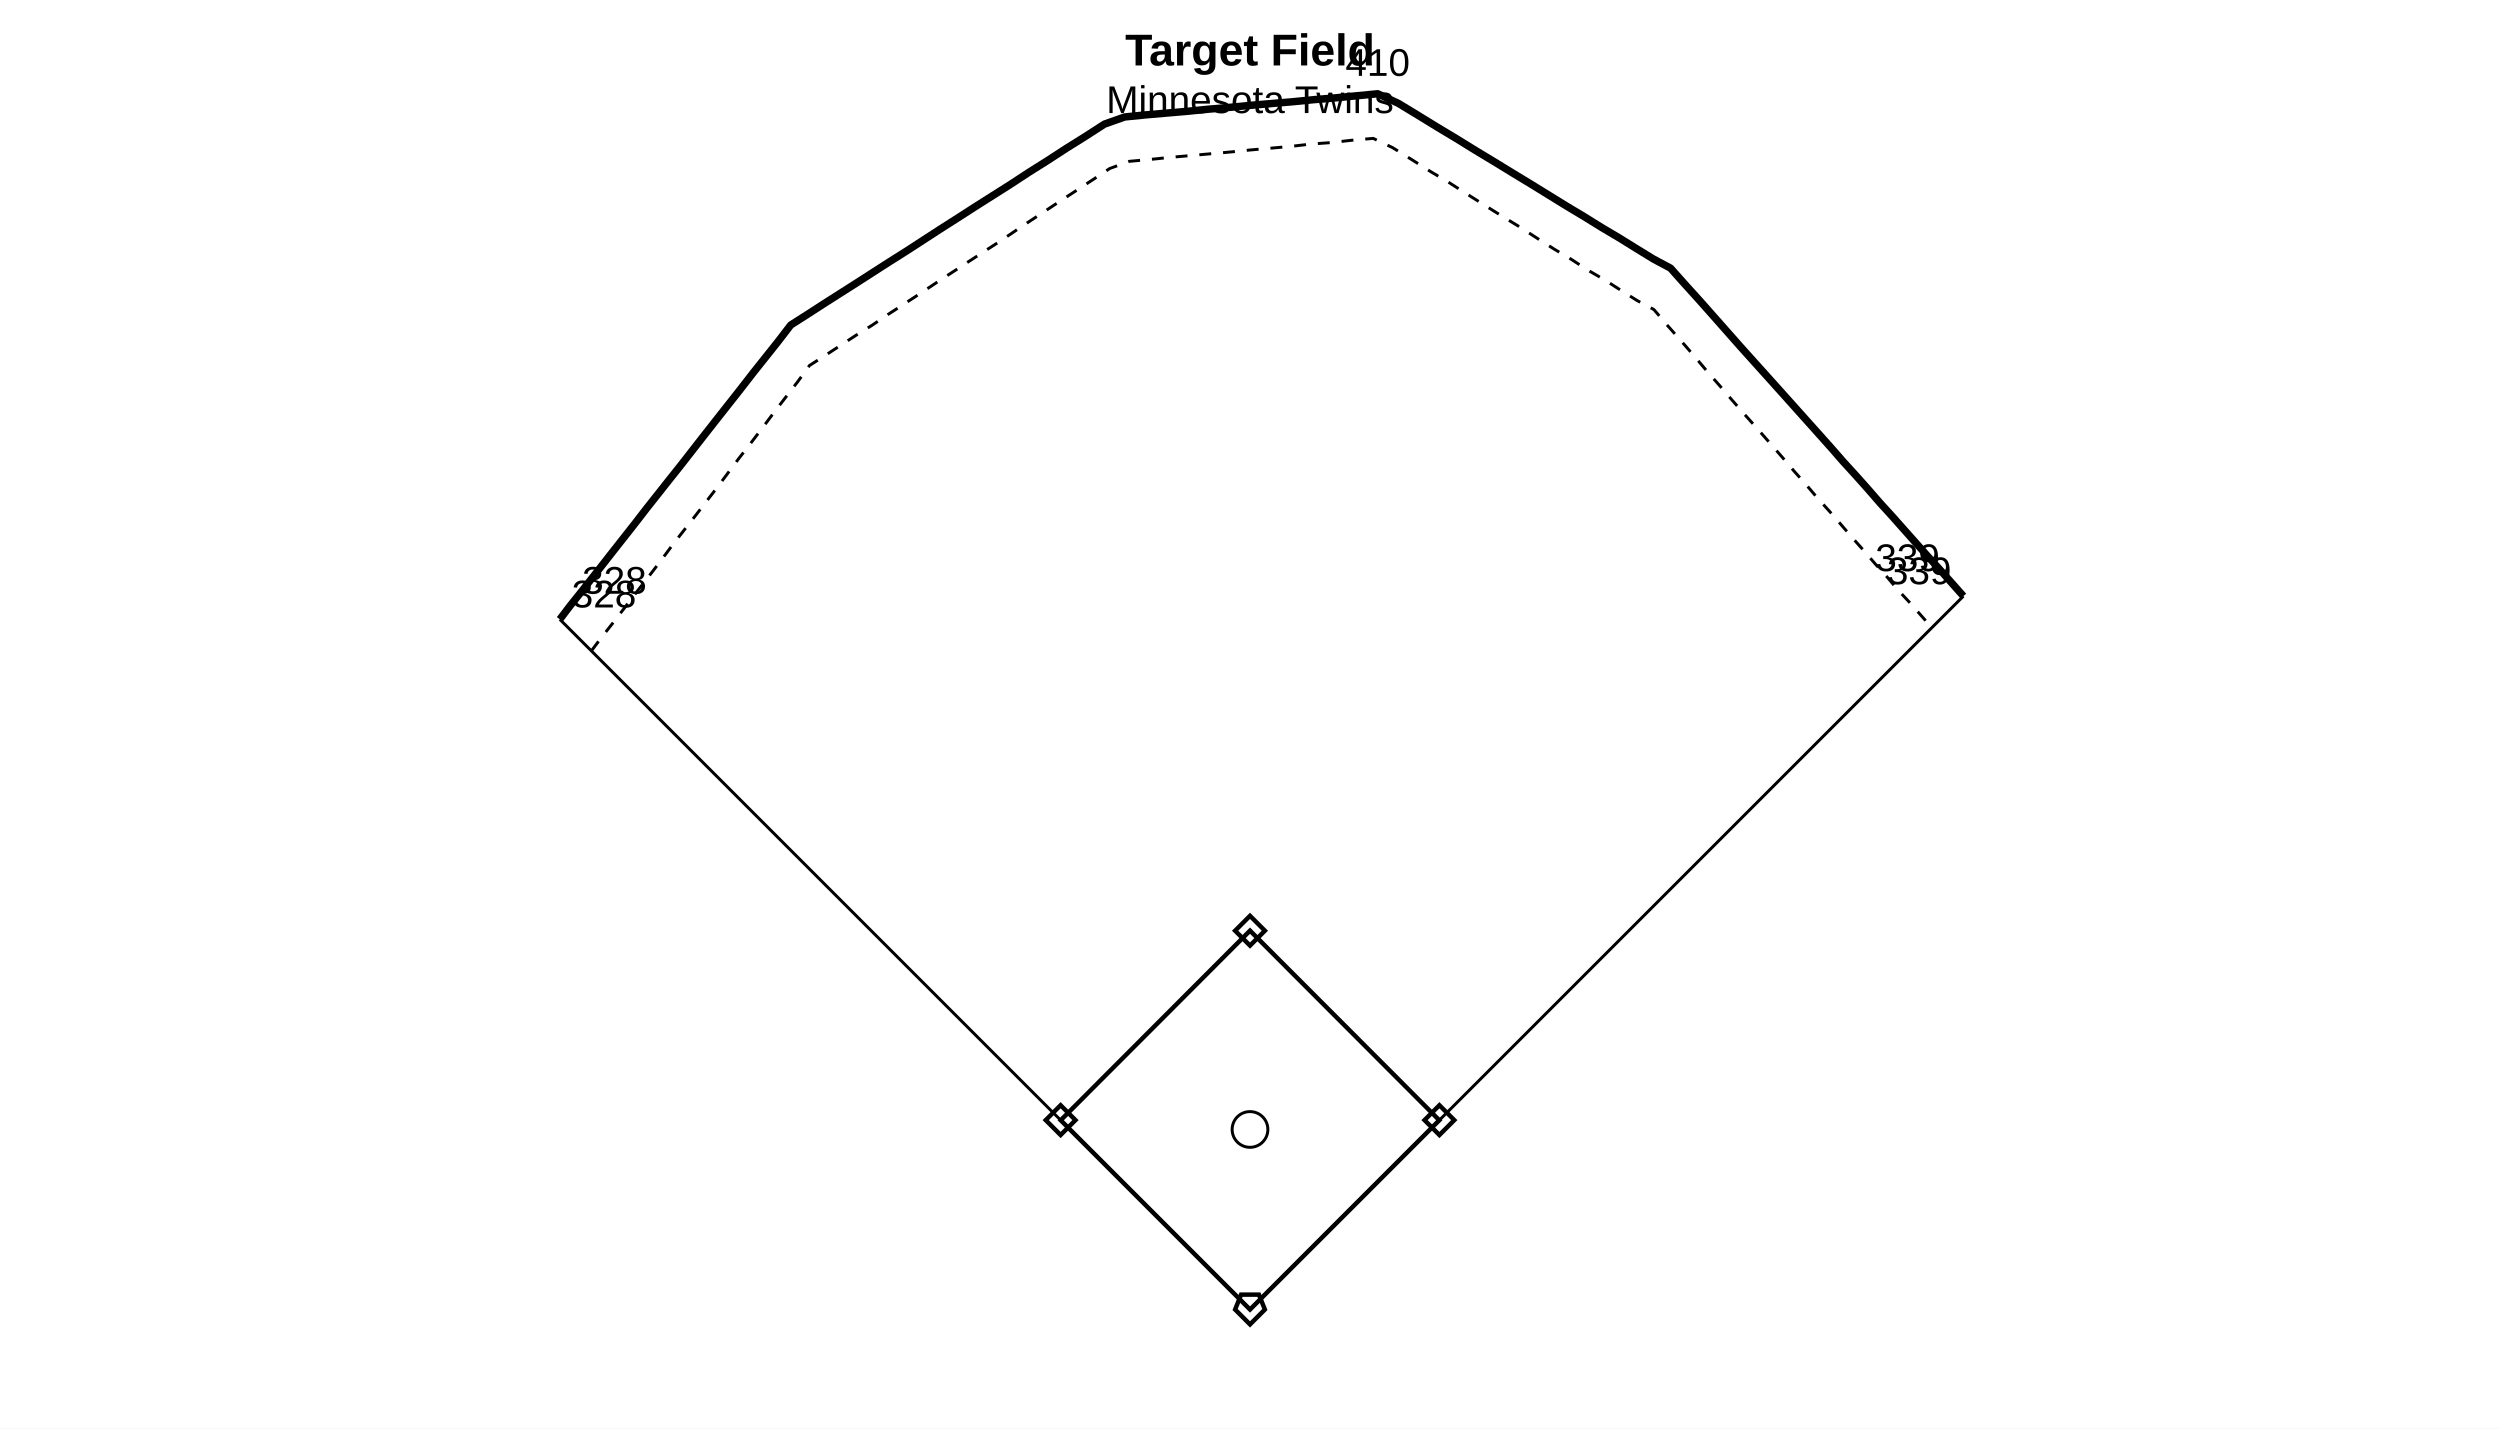
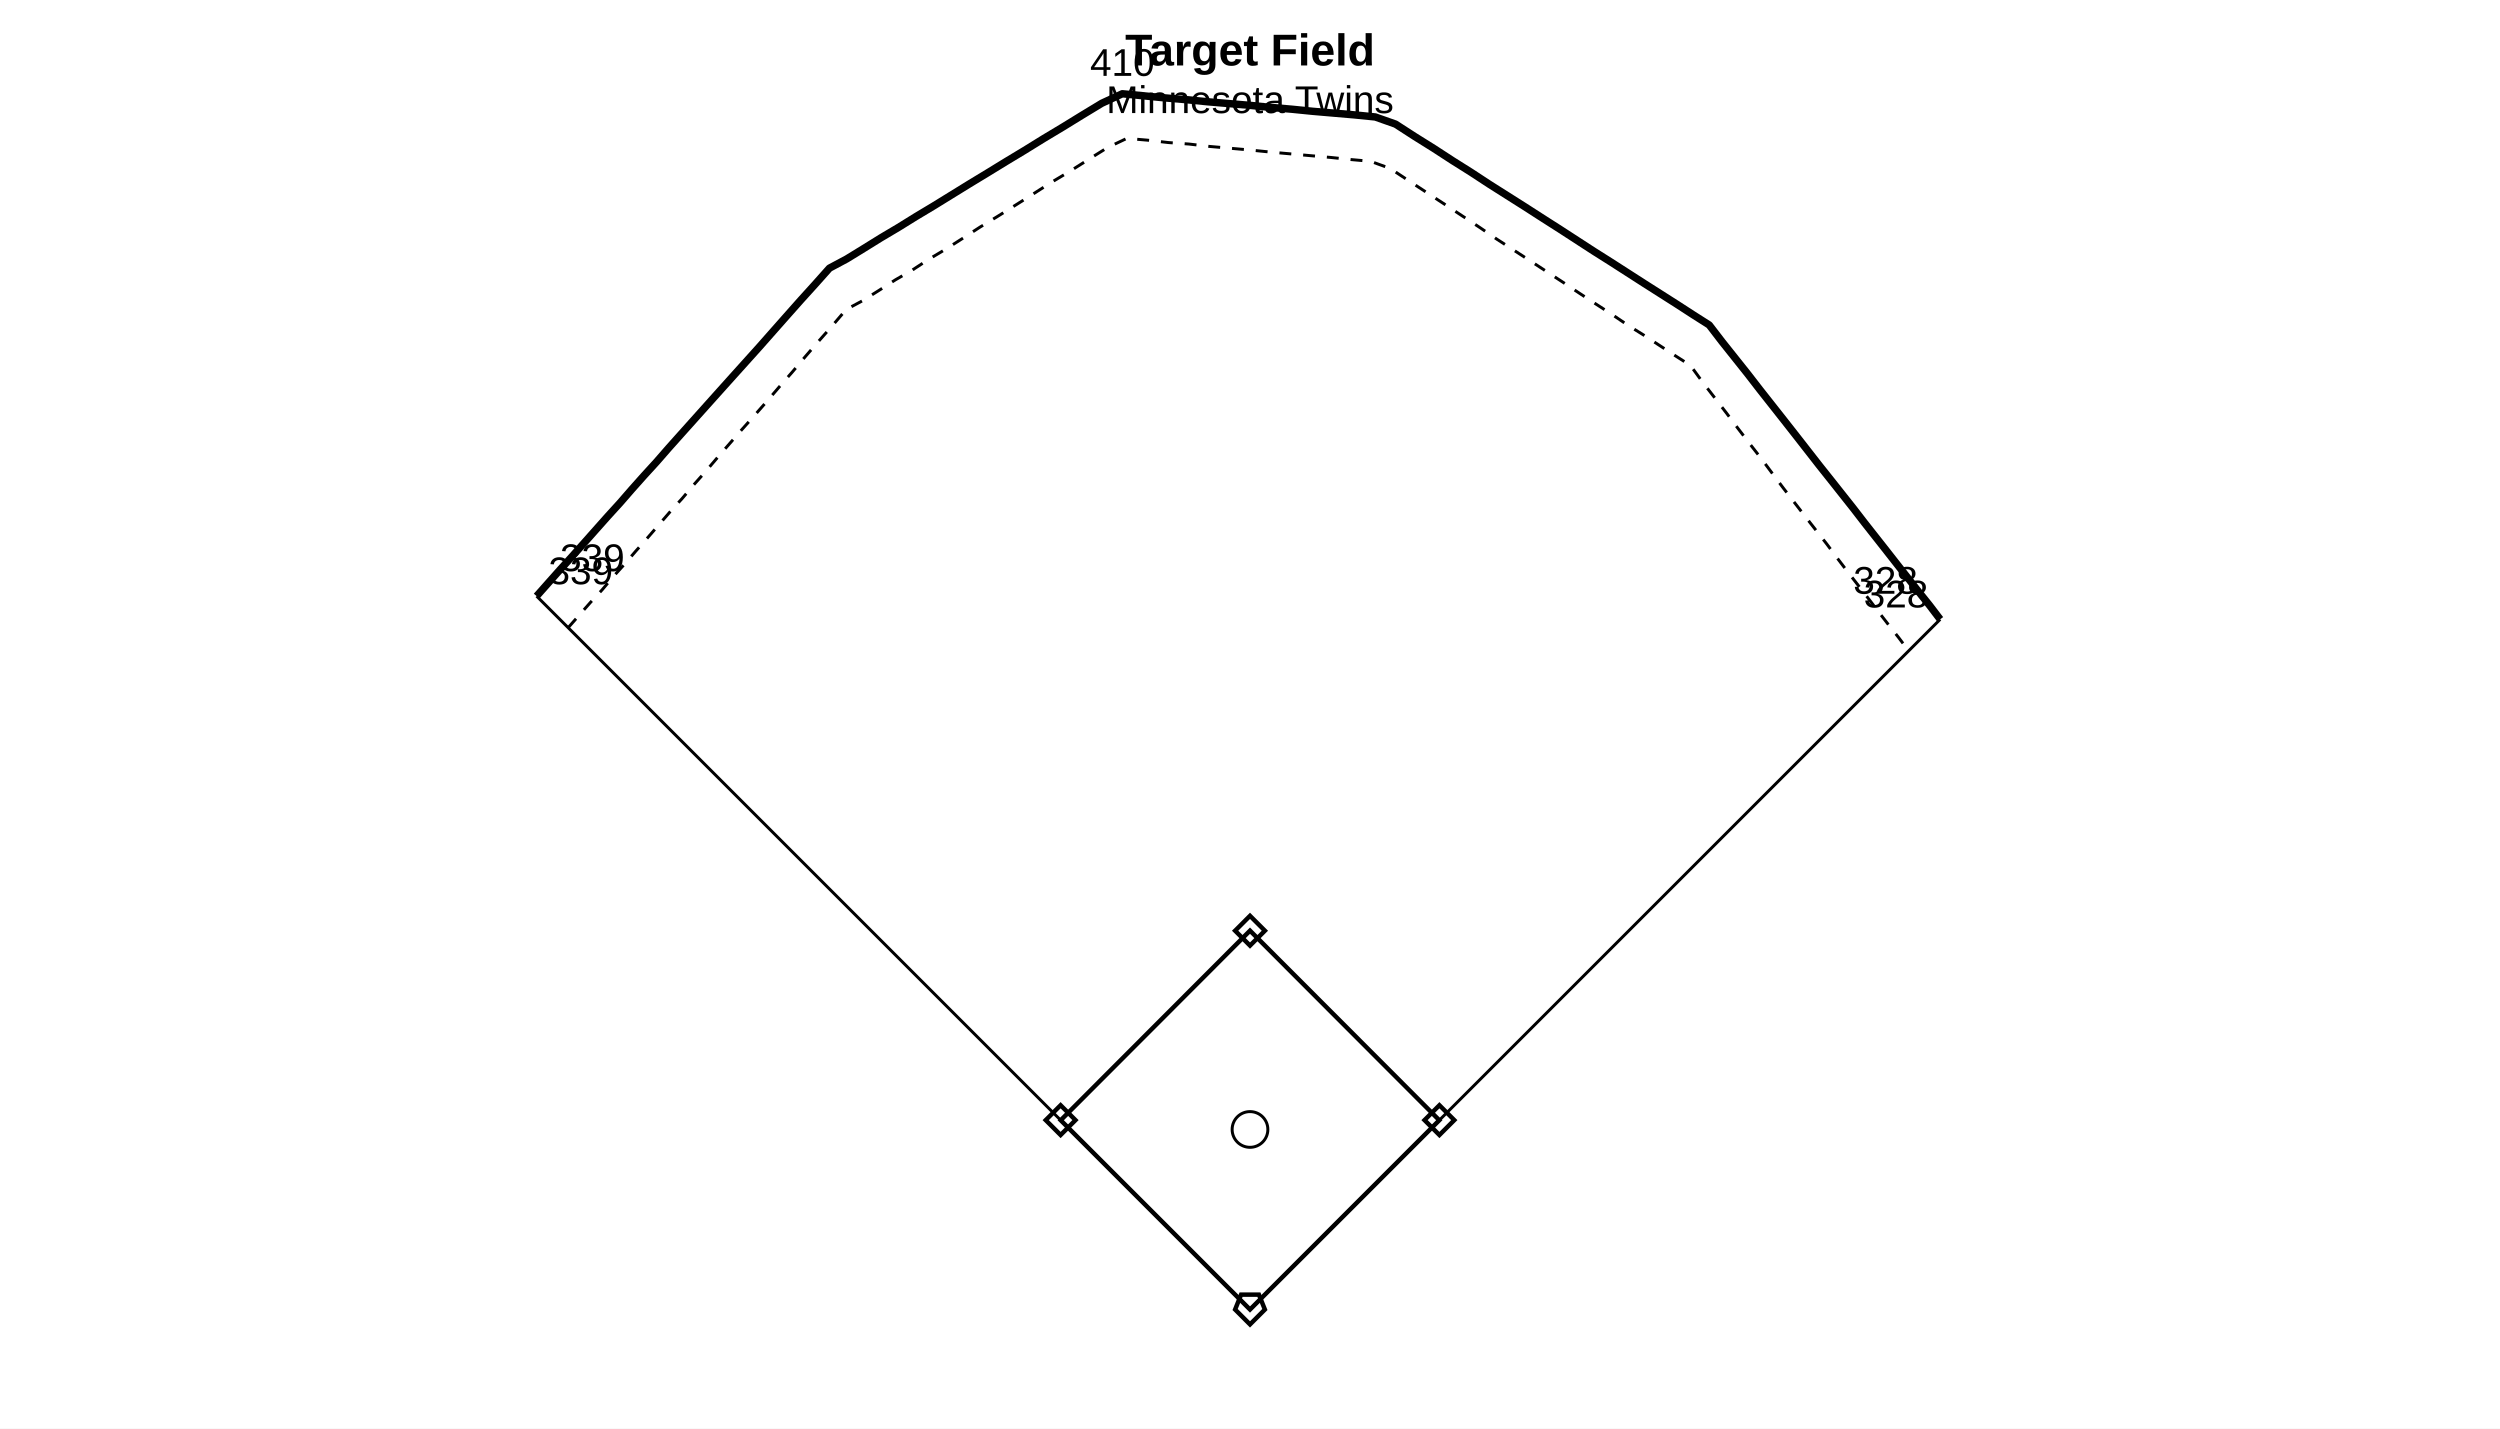
<svg xmlns="http://www.w3.org/2000/svg" width="840" height="480" viewBox="0 0 840 480">
  <rect x="0" y="0" width="840" height="480" fill="white" />
-   <line x1="420.0" y1="440.0" x2="188.1" y2="208.1" stroke="black" stroke-width="1" />
-   <line x1="420.0" y1="440.0" x2="659.7" y2="200.3" stroke="black" stroke-width="1" />
-   <polyline points="198.7,218.7 202.0,214.3 205.4,210.0 208.8,205.6 212.3,201.0 215.7,196.6 219.2,192.1 222.7,187.5 226.2,182.8 229.8,178.2 233.4,173.6 237.1,168.8 240.8,164.0 244.4,159.2 248.2,154.1 252.1,149.1 256.0,144.0 259.9,138.8 263.9,133.6 268.0,128.3 272.0,122.8 277.3,119.4 282.5,116.0 287.7,112.6 293.0,109.3 298.3,105.7 303.7,102.2 309.2,98.6 314.6,95.0 320.1,91.4 325.6,87.8 331.3,84.1 337.0,80.4 342.7,76.5 348.6,72.6 354.5,68.7 360.6,64.7 366.7,60.7 372.9,56.6 379.5,54.2 386.2,53.6 392.9,52.9 399.7,52.3 406.4,51.7 413.1,51.1 420.0,50.4 426.8,49.8 433.6,49.2 440.5,48.4 447.4,47.9 454.4,47.1 461.4,46.5 467.9,49.6 474.3,53.6 480.6,57.6 486.8,61.3 492.9,65.2 498.9,69.0 504.8,72.7 510.7,76.3 516.4,80.0 522.2,83.7 527.9,87.1 533.4,90.7 539.1,94.0 544.7,97.6 550.1,101.0 555.7,104.0 560.3,109.4 564.9,114.6 569.4,119.8 573.7,124.9 578.0,129.8 582.2,134.7 586.5,139.6 590.7,144.3 594.8,149.0 598.9,153.7 602.9,158.4 606.9,162.9 610.8,167.5 614.8,171.9 618.7,176.4 622.5,180.8 626.4,185.2 630.1,189.5 634.0,193.8 637.7,198.2 641.6,202.4 645.4,206.7 649.1,210.9" fill="none" stroke="black" stroke-width="1" stroke-dasharray="4 4" />
-   <polyline points="188.1,208.1 191.6,203.5 195.2,199.0 198.8,194.4 202.5,189.7 206.1,185.1 209.8,180.4 213.5,175.7 217.2,170.9 221.0,166.1 224.8,161.3 228.7,156.4 232.6,151.4 236.5,146.4 240.5,141.3 244.6,136.1 248.7,130.9 252.8,125.6 257.1,120.2 261.4,114.8 265.7,109.2 271.2,105.7 276.6,102.2 282.1,98.7 287.6,95.2 293.2,91.6 298.8,88.0 304.5,84.4 310.2,80.7 315.9,77.0 321.7,73.3 327.6,69.5 333.6,65.7 339.6,61.9 345.7,57.9 351.9,54.0 358.2,49.9 364.6,45.9 371.1,41.7 377.9,39.3 384.9,38.6 391.9,38.0 398.9,37.4 405.9,36.7 412.9,36.1 420.0,35.4 427.1,34.8 434.2,34.2 441.3,33.5 448.5,32.9 455.7,32.2 462.9,31.5 469.8,34.7 476.4,38.7 482.9,42.7 489.4,46.6 495.7,50.5 502.0,54.3 508.2,58.1 514.3,61.8 520.3,65.5 526.3,69.2 532.3,72.8 538.1,76.4 544.0,79.9 549.8,83.5 555.5,87.0 561.3,90.1 566.2,95.6 571.0,100.9 575.7,106.2 580.3,111.4 584.8,116.5 589.3,121.5 593.8,126.5 598.2,131.4 602.5,136.2 606.8,141.0 611.1,145.8 615.3,150.5 619.4,155.2 623.6,159.8 627.7,164.4 631.7,169.0 635.8,173.5 639.8,178.0 643.8,182.5 647.8,187.0 651.8,191.4 655.8,195.9 659.7,200.3" fill="none" stroke="black" stroke-width="2.5" stroke-linejoin="round" />
+   <line x1="420.0" y1="440.0" x2="180.3" y2="200.3" stroke="black" stroke-width="1" />
+   <line x1="420.0" y1="440.0" x2="651.9" y2="208.1" stroke="black" stroke-width="1" />
+   <polyline points="190.9,210.9 194.6,206.7 198.4,202.4 202.3,198.2 206.0,193.8 209.9,189.5 213.6,185.2 217.5,180.8 221.3,176.4 225.2,171.9 229.2,167.5 233.1,162.9 237.1,158.4 241.1,153.7 245.2,149.0 249.3,144.3 253.5,139.6 257.8,134.7 262.0,129.8 266.3,124.9 270.6,119.8 275.1,114.6 279.7,109.4 284.3,104.0 289.9,101.0 295.3,97.6 300.9,94.0 306.6,90.7 312.1,87.1 317.8,83.7 323.6,80.0 329.3,76.3 335.2,72.7 341.1,69.0 347.1,65.2 353.2,61.3 359.4,57.6 365.7,53.6 372.1,49.6 378.6,46.5 385.6,47.1 392.6,47.9 399.5,48.4 406.4,49.2 413.2,49.8 420.0,50.4 426.9,51.1 433.6,51.7 440.3,52.3 447.1,52.9 453.8,53.6 460.5,54.2 467.1,56.6 473.3,60.7 479.4,64.7 485.5,68.7 491.4,72.6 497.3,76.5 503.0,80.4 508.7,84.1 514.4,87.8 519.9,91.4 525.4,95.0 530.8,98.6 536.3,102.2 541.7,105.7 547.0,109.3 552.3,112.6 557.5,116.0 562.7,119.4 568.0,122.8 572.0,128.3 576.1,133.6 580.1,138.8 584.0,144.0 587.9,149.1 591.8,154.1 595.6,159.2 599.2,164.0 602.9,168.8 606.6,173.6 610.2,178.2 613.8,182.8 617.3,187.5 620.8,192.1 624.3,196.6 627.7,201.0 631.2,205.6 634.6,210.0 638.0,214.3 641.3,218.7" fill="none" stroke="black" stroke-width="1" stroke-dasharray="4 4" />
+   <polyline points="180.3,200.3 184.2,195.9 188.2,191.4 192.2,187.0 196.2,182.5 200.2,178.0 204.2,173.5 208.3,169.0 212.3,164.4 216.4,159.8 220.6,155.2 224.7,150.5 228.9,145.8 233.2,141.0 237.5,136.2 241.8,131.4 246.2,126.5 250.7,121.5 255.2,116.5 259.7,111.4 264.3,106.2 269.0,100.9 273.8,95.6 278.7,90.1 284.5,87.0 290.2,83.5 296.0,79.9 301.9,76.4 307.7,72.8 313.7,69.2 319.7,65.5 325.7,61.8 331.8,58.1 338.0,54.3 344.3,50.5 350.6,46.6 357.1,42.7 363.6,38.7 370.2,34.7 377.1,31.5 384.3,32.2 391.5,32.9 398.7,33.5 405.8,34.2 412.9,34.8 420.0,35.4 427.1,36.1 434.1,36.7 441.1,37.4 448.1,38.0 455.1,38.6 462.1,39.3 468.9,41.7 475.4,45.9 481.8,49.9 488.1,54.0 494.3,57.9 500.4,61.9 506.4,65.7 512.4,69.5 518.3,73.3 524.1,77.0 529.8,80.7 535.5,84.4 541.2,88.0 546.8,91.6 552.4,95.2 557.9,98.7 563.4,102.2 568.8,105.7 574.3,109.2 578.6,114.8 582.9,120.2 587.2,125.6 591.3,130.9 595.4,136.1 599.5,141.3 603.5,146.4 607.4,151.4 611.3,156.4 615.2,161.3 619.0,166.1 622.8,170.9 626.5,175.7 630.2,180.4 633.9,185.1 637.5,189.7 641.2,194.4 644.8,199.0 648.4,203.5 651.9,208.1" fill="none" stroke="black" stroke-width="2.5" stroke-linejoin="round" />
  <polyline points="352.8,507.2 354.5,508.8 356.2,510.4 357.9,511.9 359.7,513.4 361.6,514.9 363.4,516.3 365.3,517.7 367.2,519.0 369.2,520.3 371.2,521.5 373.2,522.7 375.2,523.8 377.3,524.9 379.4,525.9 381.5,526.8 383.6,527.8 385.8,528.6 388.0,529.4 390.2,530.2 392.4,530.9 394.7,531.6 396.9,532.2 399.2,532.7 401.5,533.2 403.8,533.6 406.1,534.0 408.4,534.3 410.7,534.5 413.0,534.7 415.3,534.9 417.7,535.0 420.0,535.0 422.3,535.0 424.7,534.9 427.0,534.7 429.3,534.5 431.6,534.3 433.9,534.0 436.2,533.6 438.5,533.2 440.8,532.7 443.1,532.2 445.3,531.6 447.6,530.9 449.8,530.2 452.0,529.4 454.2,528.6 456.4,527.8 458.5,526.8 460.6,525.9 462.7,524.9 464.8,523.8 466.8,522.7 468.8,521.5 470.8,520.3 472.8,519.0 474.7,517.7 476.6,516.3 478.4,514.9 480.3,513.4 482.1,511.9 483.8,510.4 485.5,508.8 487.2,507.2" fill="none" stroke="black" stroke-width="1" />
  <polygon points="483.6,376.4 420.0,312.7 356.4,376.4 420.0,440.0" fill="none" stroke="black" stroke-width="1.5" />
  <polygon points="483.64,371.36 488.64,376.36 483.64,381.36 478.64,376.36" fill="none" stroke="black" stroke-width="1.5" />
  <polygon points="420,307.72 425,312.72 420,317.72 415,312.72" fill="none" stroke="black" stroke-width="1.5" />
  <polygon points="356.36,371.36 361.36,376.36 356.36,381.36 351.36,376.36" fill="none" stroke="black" stroke-width="1.5" />
  <polygon points="420,445 415,440 417,435 423,435 425,440" fill="none" stroke="black" stroke-width="1.5" />
  <circle cx="420.0" cy="379.5" r="6" fill="none" stroke="black" stroke-width="1" />
-   <text x="192.1" y="204.1" font-family="Arial,Helvetica,sans-serif" font-size="13" text-anchor="start" fill="black">328</text>
-   <text x="195.6" y="199.5" font-family="Arial,Helvetica,sans-serif" font-size="13" text-anchor="start" fill="black">328</text>
-   <text x="462.9" y="25.5" font-family="Arial,Helvetica,sans-serif" font-size="13" text-anchor="middle" fill="black">410</text>
-   <text x="651.8" y="191.9" font-family="Arial,Helvetica,sans-serif" font-size="13" text-anchor="end" fill="black">339</text>
-   <text x="655.7" y="196.3" font-family="Arial,Helvetica,sans-serif" font-size="13" text-anchor="end" fill="black">339</text>
+   <text x="184.3" y="196.3" font-family="Arial,Helvetica,sans-serif" font-size="13" text-anchor="start" fill="black">339</text>
+   <text x="188.2" y="191.9" font-family="Arial,Helvetica,sans-serif" font-size="13" text-anchor="start" fill="black">339</text>
+   <text x="377.1" y="25.5" font-family="Arial,Helvetica,sans-serif" font-size="13" text-anchor="middle" fill="black">410</text>
+   <text x="644.4" y="199.5" font-family="Arial,Helvetica,sans-serif" font-size="13" text-anchor="end" fill="black">328</text>
+   <text x="647.9" y="204.1" font-family="Arial,Helvetica,sans-serif" font-size="13" text-anchor="end" fill="black">328</text>
  <text x="420.0" y="22" font-family="Arial,Helvetica,sans-serif" font-size="15" font-weight="bold" text-anchor="middle" fill="black">Target Field</text>
  <text x="420.0" y="38" font-family="Arial,Helvetica,sans-serif" font-size="13" text-anchor="middle" fill="black">Minnesota Twins</text>
</svg>
